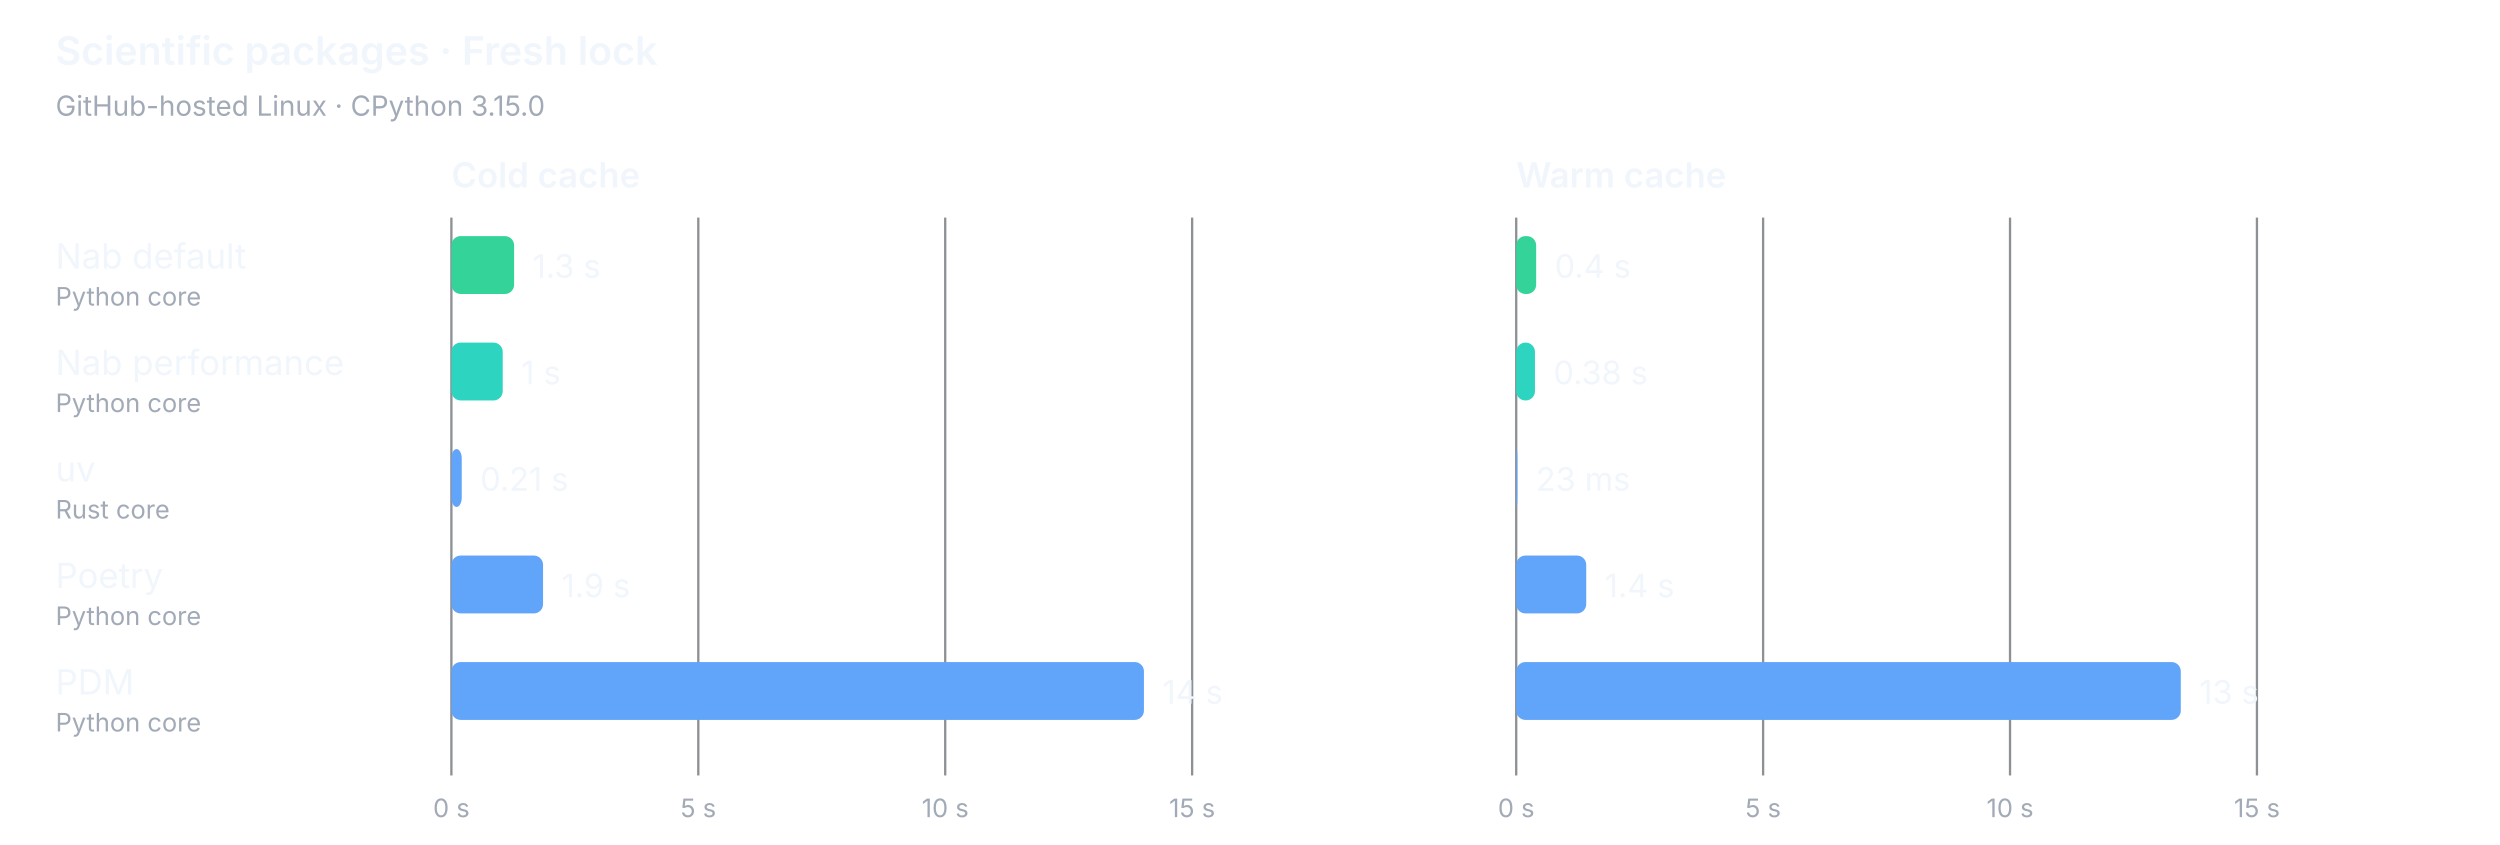
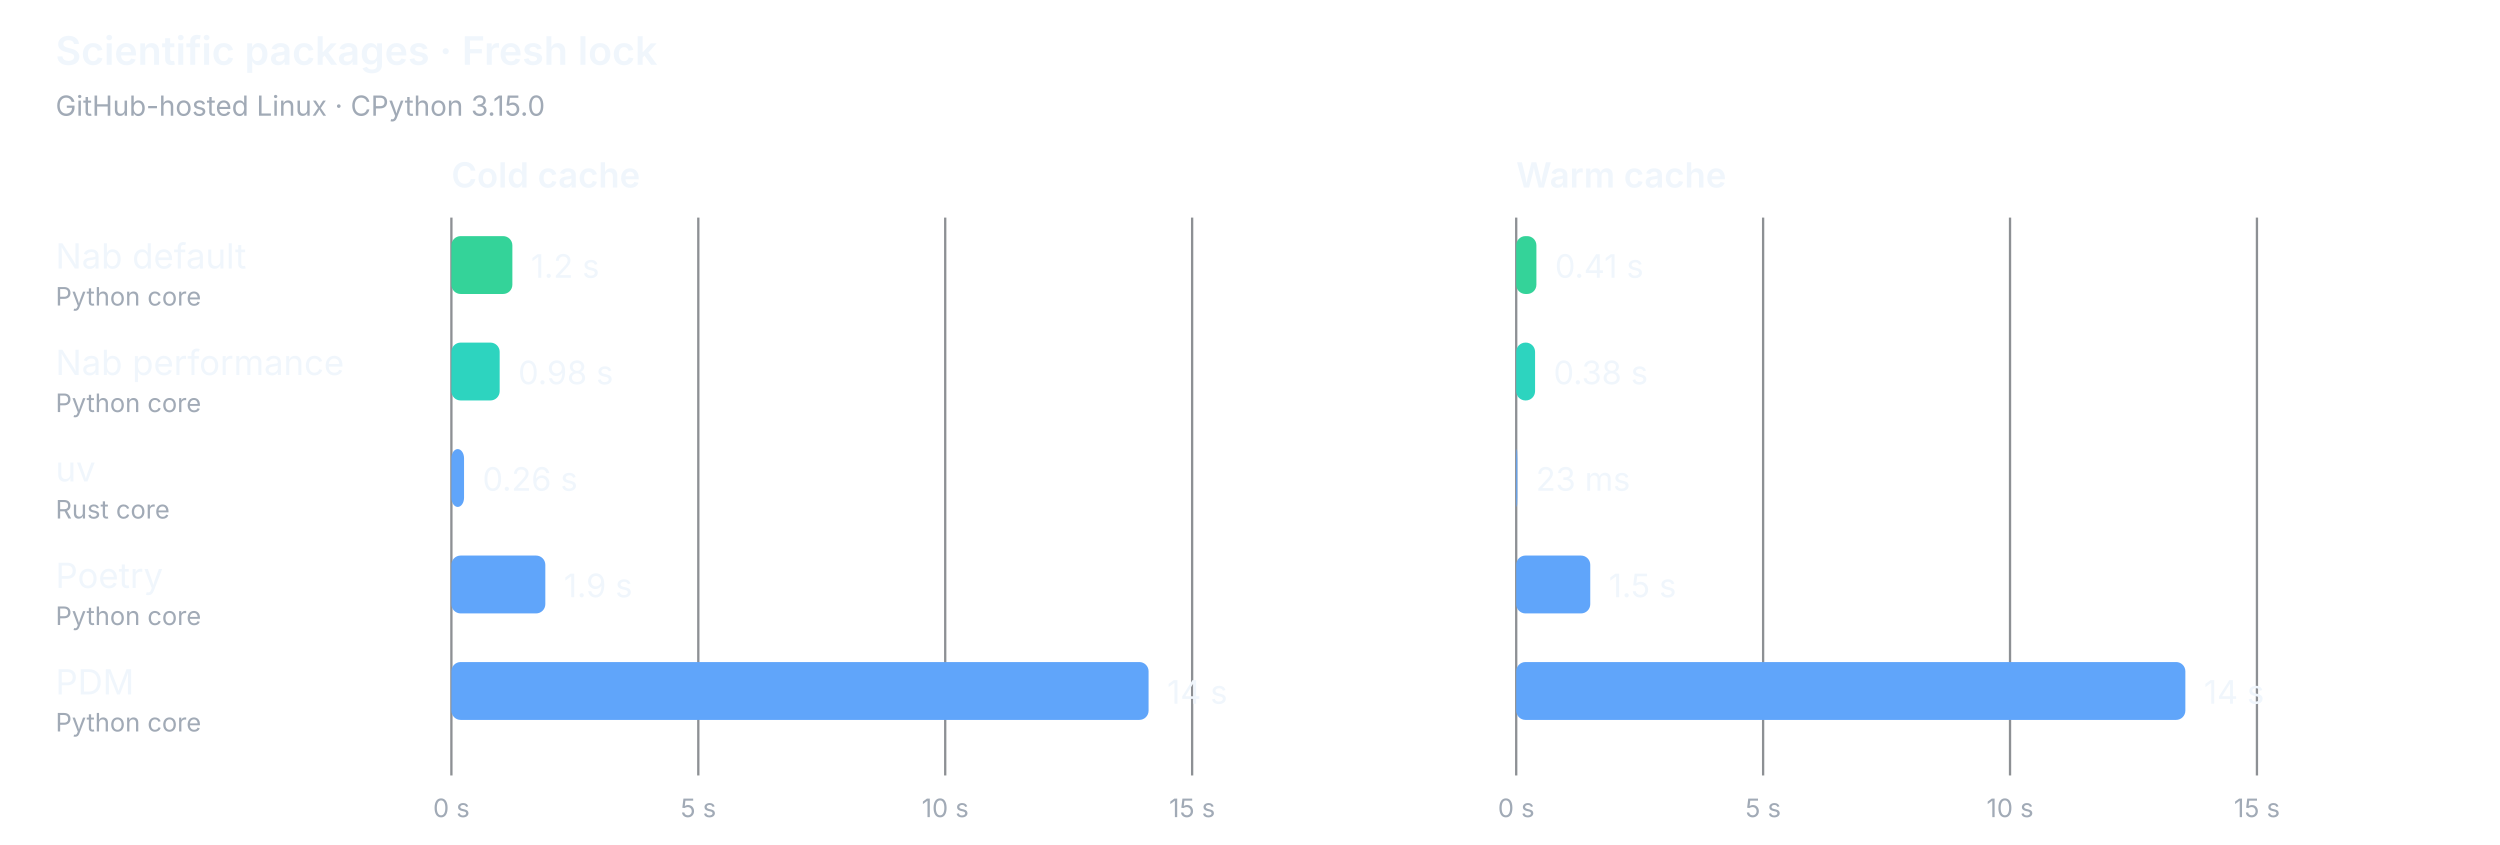
<svg xmlns="http://www.w3.org/2000/svg" width="1080" height="365" viewBox="0 0 1080 365" role="img" aria-labelledby="title desc">
  <g font-family="-apple-system, BlinkMacSystemFont, Segoe UI, sans-serif">
    <text x="24" y="28" fill="#f0f6fc" font-size="17" font-weight="600">Scientific packages · Fresh lock</text>
    <text x="24" y="50" fill="#a1aab6" font-size="12">GitHub-hosted Linux · CPython 3.15.0</text>
    <text x="195" y="81" fill="#f0f6fc" font-size="15" font-weight="600">Cold cache</text>
    <path d="M195.000 94V335" stroke="#30363d" stroke-opacity="0.55" />
    <text x="195.000" y="353" fill="#a1aab6" font-size="11" text-anchor="middle">0 s</text>
    <path d="M301.667 94V335" stroke="#30363d" stroke-opacity="0.55" />
    <text x="301.667" y="353" fill="#a1aab6" font-size="11" text-anchor="middle">5 s</text>
    <path d="M408.333 94V335" stroke="#30363d" stroke-opacity="0.55" />
    <text x="408.333" y="353" fill="#a1aab6" font-size="11" text-anchor="middle">10 s</text>
    <path d="M515.000 94V335" stroke="#30363d" stroke-opacity="0.55" />
    <text x="515.000" y="353" fill="#a1aab6" font-size="11" text-anchor="middle">15 s</text>
-     <rect id="cold-nab-default" x="195" y="102" width="27.098" height="25" rx="4" fill="#34d399" />
-     <text x="230.098" y="120" fill="#f0f6fc" font-size="14">1.3 s</text>
-     <rect id="cold-nab-performance" x="195" y="148" width="22.174" height="25" rx="4" fill="#2dd4bf" />
-     <text x="225.174" y="166" fill="#f0f6fc" font-size="14">1 s</text>
-     <rect id="cold-uv" x="195" y="194" width="4.467" height="25" rx="4" fill="#60a5fa" />
-     <text x="207.467" y="212" fill="#f0f6fc" font-size="14">0.21 s</text>
-     <rect id="cold-poetry" x="195" y="240" width="39.604" height="25" rx="4" fill="#60a5fa" />
-     <text x="242.604" y="258" fill="#f0f6fc" font-size="14">1.9 s</text>
-     <rect id="cold-pdm" x="195" y="286" width="299.185" height="25" rx="4" fill="#60a5fa" />
-     <text x="502.185" y="304" fill="#f0f6fc" font-size="14">14 s</text>
+     <rect id="cold-nab-default" x="195" y="102" width="26.345" height="25" rx="4" fill="#34d399" />
+     <text x="229.345" y="120" fill="#f0f6fc" font-size="14">1.2 s</text>
+     <rect id="cold-nab-performance" x="195" y="148" width="20.861" height="25" rx="4" fill="#2dd4bf" />
+     <text x="223.861" y="166" fill="#f0f6fc" font-size="14">0.98 s</text>
+     <rect id="cold-uv" x="195" y="194" width="5.468" height="25" rx="4" fill="#60a5fa" />
+     <text x="208.468" y="212" fill="#f0f6fc" font-size="14">0.26 s</text>
+     <rect id="cold-poetry" x="195" y="240" width="40.580" height="25" rx="4" fill="#60a5fa" />
+     <text x="243.580" y="258" fill="#f0f6fc" font-size="14">1.9 s</text>
+     <rect id="cold-pdm" x="195" y="286" width="301.187" height="25" rx="4" fill="#60a5fa" />
+     <text x="504.187" y="304" fill="#f0f6fc" font-size="14">14 s</text>
    <text x="655" y="81" fill="#f0f6fc" font-size="15" font-weight="600">Warm cache</text>
    <path d="M655.000 94V335" stroke="#30363d" stroke-opacity="0.55" />
    <text x="655.000" y="353" fill="#a1aab6" font-size="11" text-anchor="middle">0 s</text>
    <path d="M761.667 94V335" stroke="#30363d" stroke-opacity="0.55" />
    <text x="761.667" y="353" fill="#a1aab6" font-size="11" text-anchor="middle">5 s</text>
    <path d="M868.333 94V335" stroke="#30363d" stroke-opacity="0.55" />
    <text x="868.333" y="353" fill="#a1aab6" font-size="11" text-anchor="middle">10 s</text>
    <path d="M975.000 94V335" stroke="#30363d" stroke-opacity="0.55" />
    <text x="975.000" y="353" fill="#a1aab6" font-size="11" text-anchor="middle">15 s</text>
-     <rect id="hot-nab-default" x="655" y="102" width="8.627" height="25" rx="4" fill="#34d399" />
-     <text x="671.627" y="120" fill="#f0f6fc" font-size="14">0.4 s</text>
-     <rect id="hot-nab-performance" x="655" y="148" width="8.104" height="25" rx="4" fill="#2dd4bf" />
-     <text x="671.104" y="166" fill="#f0f6fc" font-size="14">0.38 s</text>
-     <rect id="hot-uv" x="655" y="194" width="0.491" height="25" rx="4" fill="#60a5fa" />
-     <text x="663.491" y="212" fill="#f0f6fc" font-size="14">23 ms</text>
-     <rect id="hot-poetry" x="655" y="240" width="30.249" height="25" rx="4" fill="#60a5fa" />
-     <text x="693.249" y="258" fill="#f0f6fc" font-size="14">1.4 s</text>
-     <rect id="hot-pdm" x="655" y="286" width="287.102" height="25" rx="4" fill="#60a5fa" />
-     <text x="950.102" y="304" fill="#f0f6fc" font-size="14">13 s</text>
+     <rect id="hot-nab-default" x="655" y="102" width="8.725" height="25" rx="4" fill="#34d399" />
+     <text x="671.725" y="120" fill="#f0f6fc" font-size="14">0.41 s</text>
+     <rect id="hot-nab-performance" x="655" y="148" width="8.150" height="25" rx="4" fill="#2dd4bf" />
+     <text x="671.150" y="166" fill="#f0f6fc" font-size="14">0.38 s</text>
+     <rect id="hot-uv" x="655" y="194" width="0.493" height="25" rx="4" fill="#60a5fa" />
+     <text x="663.493" y="212" fill="#f0f6fc" font-size="14">23 ms</text>
+     <rect id="hot-poetry" x="655" y="240" width="31.991" height="25" rx="4" fill="#60a5fa" />
+     <text x="694.991" y="258" fill="#f0f6fc" font-size="14">1.5 s</text>
+     <rect id="hot-pdm" x="655" y="286" width="289.075" height="25" rx="4" fill="#60a5fa" />
+     <text x="952.075" y="304" fill="#f0f6fc" font-size="14">14 s</text>
    <text x="24" y="116" fill="#f0f6fc" font-size="15">Nab default</text>
    <text x="24" y="132" fill="#a1aab6" font-size="11">Python core</text>
    <text x="24" y="162" fill="#f0f6fc" font-size="15">Nab performance</text>
    <text x="24" y="178" fill="#a1aab6" font-size="11">Python core</text>
    <text x="24" y="208" fill="#f0f6fc" font-size="15">uv</text>
    <text x="24" y="224" fill="#a1aab6" font-size="11">Rust core</text>
    <text x="24" y="254" fill="#f0f6fc" font-size="15">Poetry</text>
    <text x="24" y="270" fill="#a1aab6" font-size="11">Python core</text>
    <text x="24" y="300" fill="#f0f6fc" font-size="15">PDM</text>
    <text x="24" y="316" fill="#a1aab6" font-size="11">Python core</text>
  </g>
</svg>
